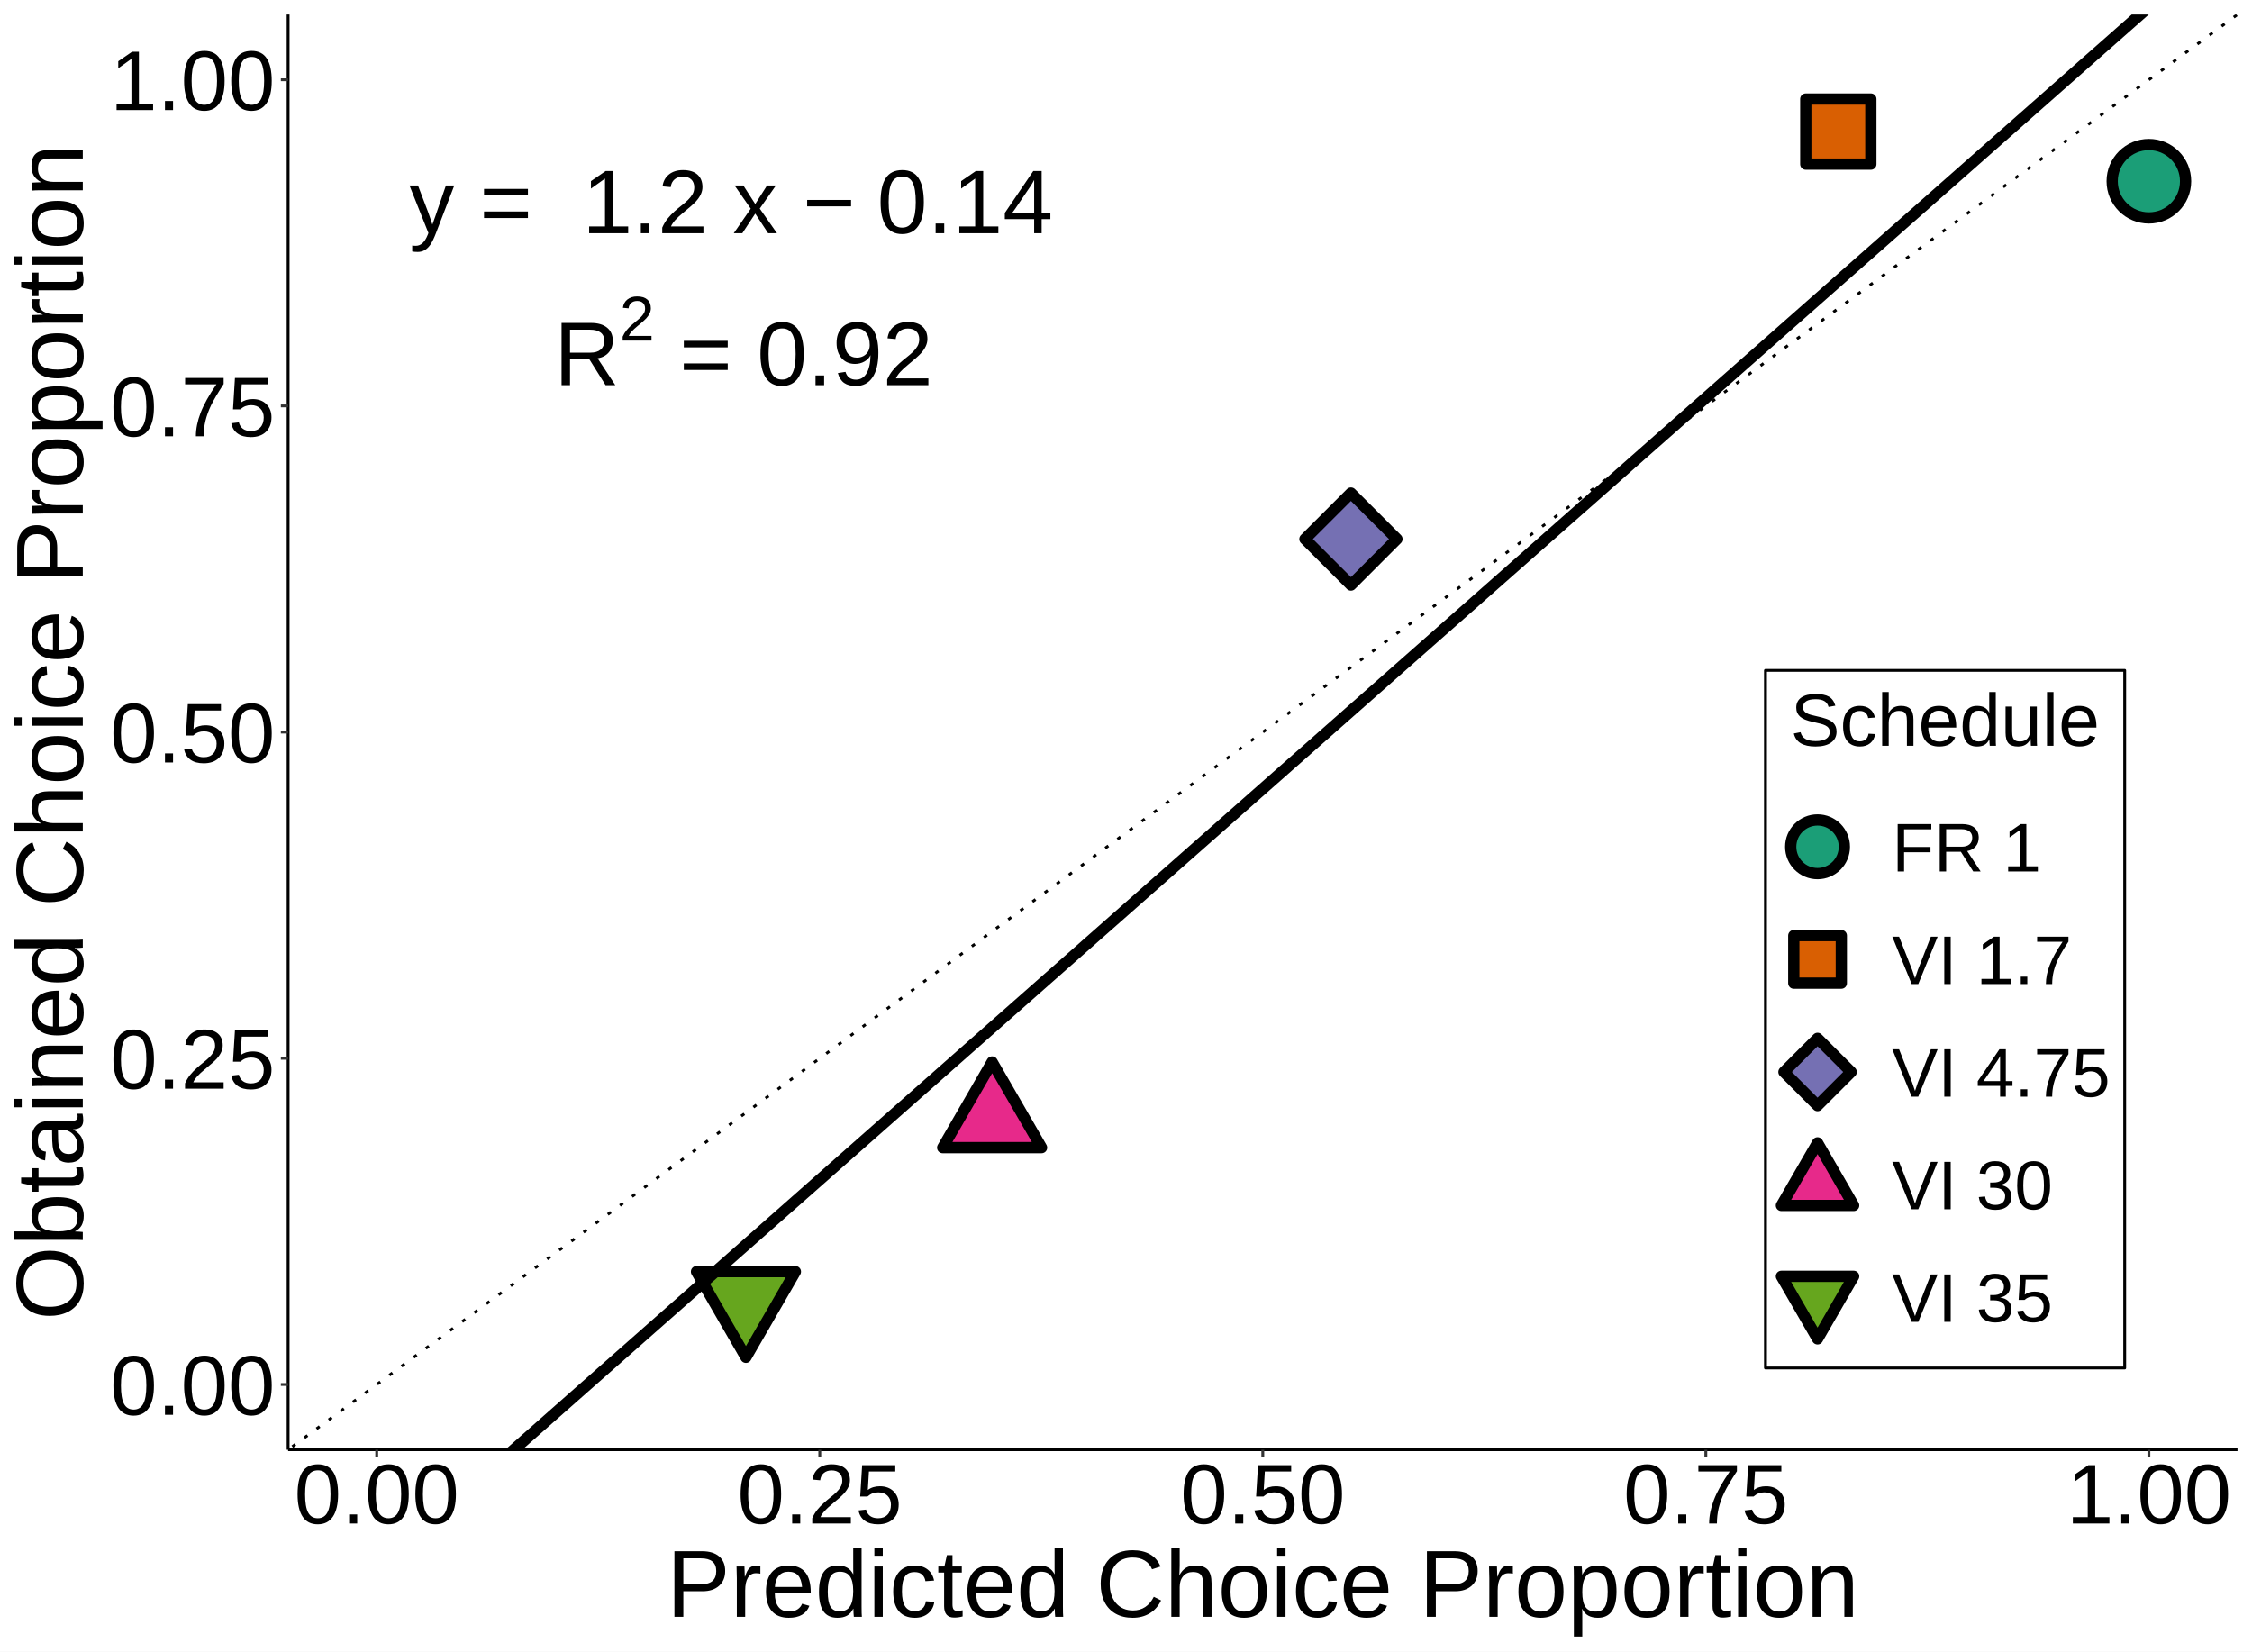
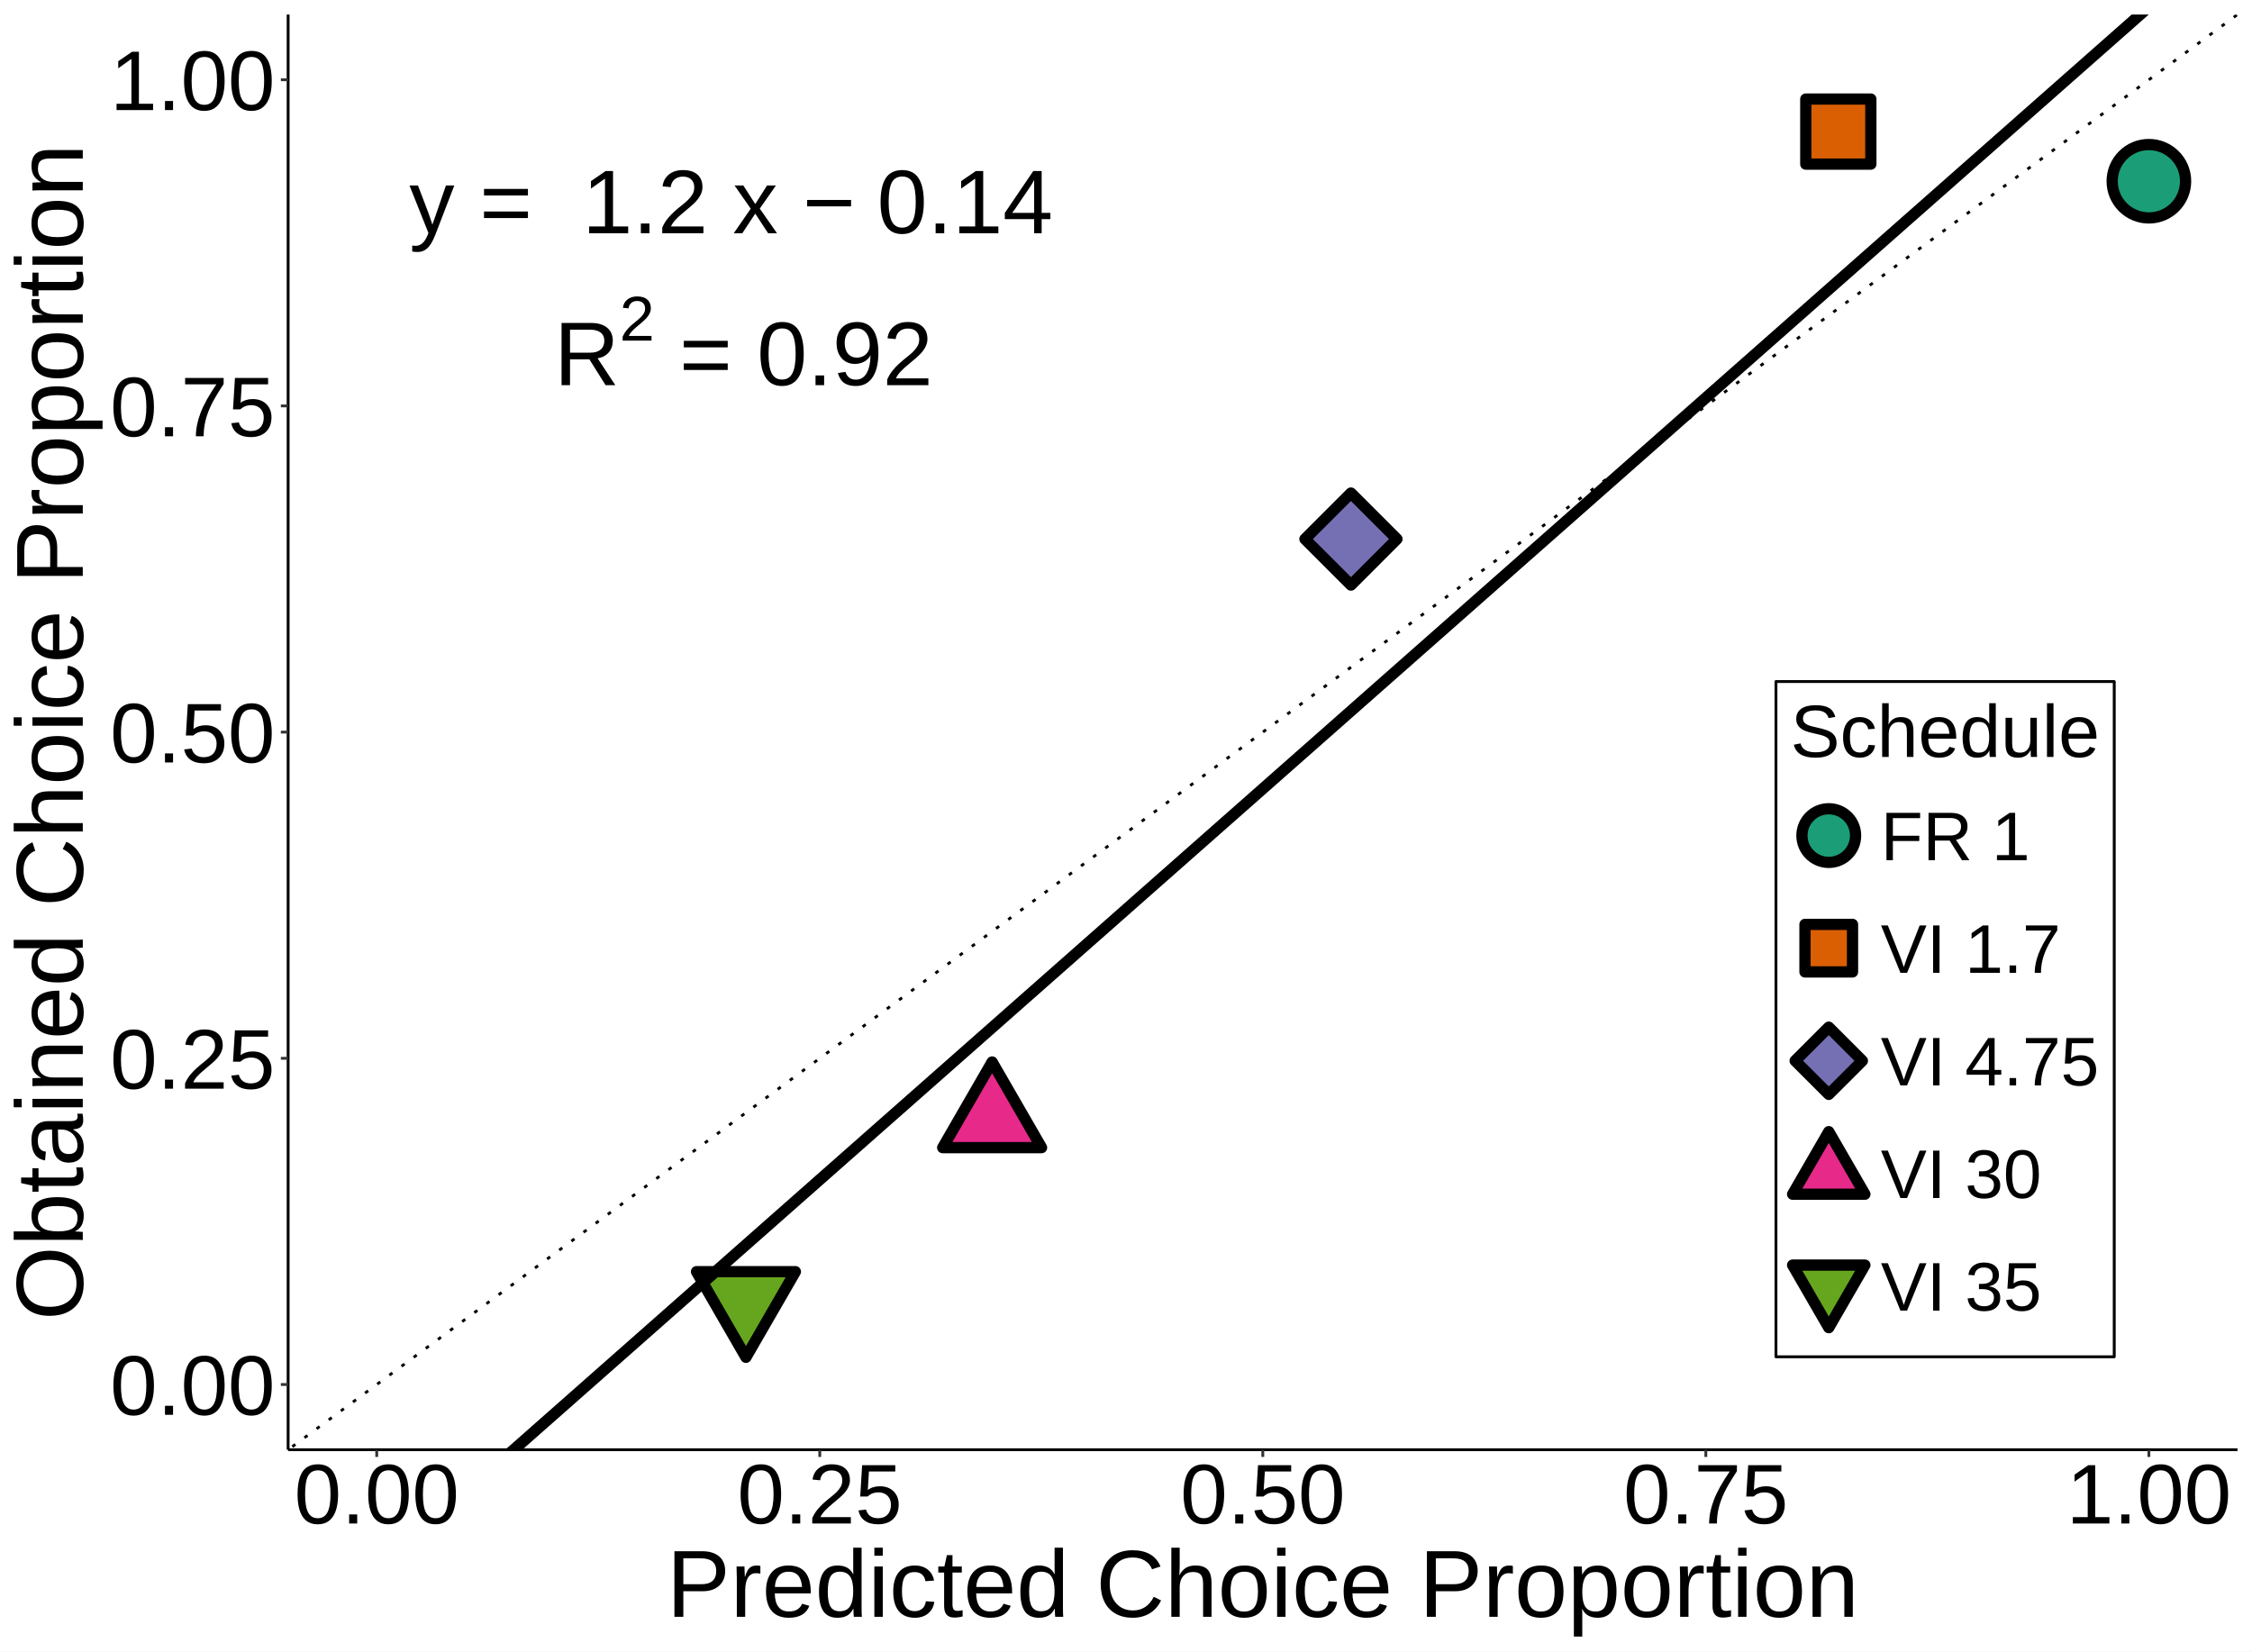
<svg xmlns="http://www.w3.org/2000/svg" class="svglite" width="850.39pt" height="623.62pt" viewBox="0 0 850.39 623.62">
  <defs>
    <style type="text/css">
    .svglite line, .svglite polyline, .svglite polygon, .svglite path, .svglite rect, .svglite circle {
      fill: none;
      stroke: #000000;
      stroke-linecap: round;
      stroke-linejoin: round;
      stroke-miterlimit: 10.00;
    }
    .svglite text {
      white-space: pre;
    }
  </style>
  </defs>
  <rect width="100%" height="100%" style="stroke: none; fill: #FFFFFF;" />
  <defs>
    <clipPath id="cpMC4wMHw4NTAuMzl8MC4wMHw2MjMuNjI=">
      <rect x="0.00" y="0.00" width="850.39" height="623.62" />
    </clipPath>
  </defs>
  <g clip-path="url(#cpMC4wMHw4NTAuMzl8MC4wMHw2MjMuNjI=)">
    <rect x="0.00" y="0.00" width="850.39" height="623.62" style="stroke-width: 1.07; stroke: #FFFFFF; fill: #FFFFFF;" />
  </g>
  <defs>
    <clipPath id="cpMTA4LjgwfDg0NC45MXw1LjQ4fDU0Ny40Ng==">
      <rect x="108.80" y="5.48" width="736.12" height="541.98" />
    </clipPath>
  </defs>
  <g clip-path="url(#cpMTA4LjgwfDg0NC45MXw1LjQ4fDU0Ny40Ng==)">
    <rect x="108.80" y="5.48" width="736.12" height="541.98" style="stroke-width: 1.07; stroke: none; fill: #FFFFFF;" />
    <line x1="-627.32" y1="1089.45" x2="1581.03" y2="-536.51" style="stroke-width: 1.07; stroke-dasharray: 1.42,4.27; stroke-linecap: butt;" />
    <circle cx="811.45" cy="68.44" r="13.86" style="stroke-width: 4.25; fill: #1B9E77;" />
    <rect x="681.89" y="37.41" width="24.57" height="24.57" style="stroke-width: 4.25; fill: #D95F02;" />
    <polygon points="374.64,401.04 393.31,433.38 355.97,433.38 " style="stroke-width: 4.25; fill: #E7298A;" />
    <polygon points="281.68,512.56 300.35,480.22 263.01,480.22 " style="stroke-width: 4.25; fill: #66A61E;" />
    <polygon points="510.14,220.94 527.51,203.56 510.14,186.19 492.76,203.56 " style="stroke-width: 4.25; fill: #7570B3;" />
    <line x1="-627.32" y1="1272.19" x2="1581.03" y2="-676.48" style="stroke-width: 4.27; stroke-linecap: butt;" />
    <text x="154.55" y="88.07" style="font-size: 34.14px; font-family: &quot;Arial&quot;;" textLength="55.97px" lengthAdjust="spacingAndGlyphs">y = </text>
    <text x="210.53" y="88.07" style="font-size: 34.14px; font-family: &quot;Arial&quot;;" textLength="9.35px" lengthAdjust="spacingAndGlyphs"> </text>
    <text x="219.88" y="88.07" style="font-size: 34.14px; font-family: &quot;Arial&quot;;" textLength="47.46px" lengthAdjust="spacingAndGlyphs">1.2</text>
    <text x="267.34" y="88.07" style="font-size: 34.14px; font-family: &quot;Arial&quot;;" textLength="9.35px" lengthAdjust="spacingAndGlyphs"> </text>
    <text x="276.69" y="88.07" style="font-size: 34.14px; font-family: &quot;Arial&quot;;" textLength="17.07px" lengthAdjust="spacingAndGlyphs">x</text>
    <text x="293.76" y="88.07" style="font-size: 34.14px; font-family: &quot;Arial&quot;;" textLength="9.35px" lengthAdjust="spacingAndGlyphs"> </text>
    <text x="303.11" y="88.07" style="font-size: 34.14px; font-family: &quot;Arial&quot;;" textLength="23.34px" lengthAdjust="spacingAndGlyphs">−</text>
    <text x="331.19" y="88.07" style="font-size: 34.14px; font-family: &quot;Arial&quot;;" textLength="66.44px" lengthAdjust="spacingAndGlyphs">0.14</text>
    <text x="199.90" y="145.44" style="font-size: 34.14px; font-family: &quot;Arial&quot;;" textLength="9.35px" lengthAdjust="spacingAndGlyphs"> </text>
    <text x="209.26" y="145.44" style="font-size: 34.14px; font-family: &quot;Arial&quot;;" textLength="24.66px" lengthAdjust="spacingAndGlyphs">R</text>
    <text x="233.92" y="128.63" style="font-size: 23.90px; font-family: &quot;Arial&quot;;" textLength="13.28px" lengthAdjust="spacingAndGlyphs">2</text>
    <text x="247.20" y="145.44" style="font-size: 34.14px; font-family: &quot;Arial&quot;;" textLength="9.35px" lengthAdjust="spacingAndGlyphs"> </text>
    <text x="256.55" y="145.44" style="font-size: 34.14px; font-family: &quot;Arial&quot;;" textLength="19.94px" lengthAdjust="spacingAndGlyphs">=</text>
    <text x="276.49" y="145.44" style="font-size: 34.14px; font-family: &quot;Arial&quot;;" textLength="9.35px" lengthAdjust="spacingAndGlyphs"> </text>
    <text x="285.84" y="145.44" style="font-size: 34.14px; font-family: &quot;Arial&quot;;" textLength="66.44px" lengthAdjust="spacingAndGlyphs">0.92</text>
  </g>
  <g clip-path="url(#cpMC4wMHw4NTAuMzl8MC4wMHw2MjMuNjI=)">
    <polyline points="108.80,547.46 108.80,5.48 " style="stroke-width: 1.07; stroke-linecap: butt;" />
    <text x="103.86" y="534.28" text-anchor="end" style="font-size: 32.00px; font-family: &quot;Arial&quot;;" textLength="62.29px" lengthAdjust="spacingAndGlyphs">0.00</text>
    <text x="103.86" y="411.11" text-anchor="end" style="font-size: 32.00px; font-family: &quot;Arial&quot;;" textLength="62.29px" lengthAdjust="spacingAndGlyphs">0.25</text>
    <text x="103.86" y="287.93" text-anchor="end" style="font-size: 32.00px; font-family: &quot;Arial&quot;;" textLength="62.29px" lengthAdjust="spacingAndGlyphs">0.50</text>
    <text x="103.86" y="164.75" text-anchor="end" style="font-size: 32.00px; font-family: &quot;Arial&quot;;" textLength="62.29px" lengthAdjust="spacingAndGlyphs">0.75</text>
    <text x="103.86" y="41.57" text-anchor="end" style="font-size: 32.00px; font-family: &quot;Arial&quot;;" textLength="62.29px" lengthAdjust="spacingAndGlyphs">1.00</text>
    <polyline points="106.06,522.83 108.80,522.83 " style="stroke-width: 1.07; stroke: #333333; stroke-linecap: butt;" />
    <polyline points="106.06,399.65 108.80,399.65 " style="stroke-width: 1.07; stroke: #333333; stroke-linecap: butt;" />
    <polyline points="106.06,276.47 108.80,276.47 " style="stroke-width: 1.07; stroke: #333333; stroke-linecap: butt;" />
    <polyline points="106.06,153.29 108.80,153.29 " style="stroke-width: 1.07; stroke: #333333; stroke-linecap: butt;" />
    <polyline points="106.06,30.12 108.80,30.12 " style="stroke-width: 1.07; stroke: #333333; stroke-linecap: butt;" />
    <polyline points="108.80,547.46 844.91,547.46 " style="stroke-width: 1.07; stroke-linecap: butt;" />
    <polyline points="142.26,550.20 142.26,547.46 " style="stroke-width: 1.07; stroke: #333333; stroke-linecap: butt;" />
    <polyline points="309.56,550.20 309.56,547.46 " style="stroke-width: 1.07; stroke: #333333; stroke-linecap: butt;" />
    <polyline points="476.85,550.20 476.85,547.46 " style="stroke-width: 1.07; stroke: #333333; stroke-linecap: butt;" />
    <polyline points="644.15,550.20 644.15,547.46 " style="stroke-width: 1.07; stroke: #333333; stroke-linecap: butt;" />
    <polyline points="811.45,550.20 811.45,547.46 " style="stroke-width: 1.07; stroke: #333333; stroke-linecap: butt;" />
    <text x="142.26" y="575.31" text-anchor="middle" style="font-size: 32.00px; font-family: &quot;Arial&quot;;" textLength="62.29px" lengthAdjust="spacingAndGlyphs">0.00</text>
    <text x="309.56" y="575.31" text-anchor="middle" style="font-size: 32.00px; font-family: &quot;Arial&quot;;" textLength="62.29px" lengthAdjust="spacingAndGlyphs">0.25</text>
    <text x="476.85" y="575.31" text-anchor="middle" style="font-size: 32.00px; font-family: &quot;Arial&quot;;" textLength="62.29px" lengthAdjust="spacingAndGlyphs">0.50</text>
    <text x="644.15" y="575.31" text-anchor="middle" style="font-size: 32.00px; font-family: &quot;Arial&quot;;" textLength="62.29px" lengthAdjust="spacingAndGlyphs">0.75</text>
    <text x="811.45" y="575.31" text-anchor="middle" style="font-size: 32.00px; font-family: &quot;Arial&quot;;" textLength="62.29px" lengthAdjust="spacingAndGlyphs">1.00</text>
    <text x="476.85" y="610.56" text-anchor="middle" style="font-size: 36.00px; font-family: &quot;Arial&quot;;" textLength="450.27px" lengthAdjust="spacingAndGlyphs">Predicted Choice Proportion</text>
    <text transform="translate(31.26,276.47) rotate(-90)" text-anchor="middle" style="font-size: 36.00px; font-family: &quot;Arial&quot;;" textLength="444.29px" lengthAdjust="spacingAndGlyphs">Obtained Choice Proportion</text>
-     <rect x="666.68" y="253.15" width="135.64" height="263.45" style="stroke-width: 0.75; fill: #FFFFFF;" />
-     <rect x="666.68" y="253.15" width="135.64" height="263.45" style="stroke-width: 1.07; fill: #FFFFFF;" />
-     <text x="734.50" y="281.62" text-anchor="middle" style="font-size: 28.00px; font-family: &quot;Arial&quot;;" textLength="116.77px" lengthAdjust="spacingAndGlyphs">Schedule</text>
-     <circle cx="686.33" cy="319.77" r="10.13" style="stroke-width: 4.25; fill: #1B9E77;" />
-     <rect x="677.36" y="353.32" width="17.95" height="17.95" style="stroke-width: 4.25; fill: #D95F02;" />
-     <polygon points="686.33,417.51 699.03,404.81 686.33,392.12 673.64,404.81 " style="stroke-width: 4.25; fill: #7570B3;" />
-     <polygon points="686.33,431.58 699.97,455.21 672.69,455.21 " style="stroke-width: 4.25; fill: #E7298A;" />
-     <polygon points="686.33,505.60 699.97,481.98 672.69,481.98 " style="stroke-width: 4.25; fill: #66A61E;" />
-     <text x="714.45" y="329.08" style="font-size: 26.00px; font-family: &quot;Arial&quot;;" textLength="56.34px" lengthAdjust="spacingAndGlyphs">FR 1</text>
-     <text x="714.45" y="371.60" style="font-size: 26.00px; font-family: &quot;Arial&quot;;" textLength="67.92px" lengthAdjust="spacingAndGlyphs">VI 1.7</text>
-     <text x="714.45" y="414.12" style="font-size: 26.00px; font-family: &quot;Arial&quot;;" textLength="82.38px" lengthAdjust="spacingAndGlyphs">VI 4.75</text>
-     <text x="714.45" y="456.64" style="font-size: 26.00px; font-family: &quot;Arial&quot;;" textLength="60.70px" lengthAdjust="spacingAndGlyphs">VI 30</text>
-     <text x="714.45" y="499.16" style="font-size: 26.00px; font-family: &quot;Arial&quot;;" textLength="60.70px" lengthAdjust="spacingAndGlyphs">VI 35</text>
+     <rect x="670.63" y="257.38" width="127.73" height="254.98" style="stroke-width: 0.75; fill: #FFFFFF;" />
+     <rect x="670.63" y="257.38" width="127.73" height="254.98" style="stroke-width: 1.07; fill: #FFFFFF;" />
+     <text x="734.50" y="285.85" text-anchor="middle" style="font-size: 28.00px; font-family: &quot;Arial&quot;;" textLength="116.77px" lengthAdjust="spacingAndGlyphs">Schedule</text>
+     <rect x="676.39" y="294.28" width="28.35" height="42.52" style="stroke-width: 1.07; stroke: none; fill: #FFFFFF;" />
+     <circle cx="690.57" cy="315.54" r="10.13" style="stroke-width: 4.25; fill: #1B9E77;" />
+     <rect x="676.39" y="336.80" width="28.35" height="42.52" style="stroke-width: 1.07; stroke: none; fill: #FFFFFF;" />
+     <rect x="681.59" y="349.08" width="17.95" height="17.95" style="stroke-width: 4.25; fill: #D95F02;" />
+     <rect x="676.39" y="379.32" width="28.35" height="42.52" style="stroke-width: 1.07; stroke: none; fill: #FFFFFF;" />
+     <polygon points="690.57,413.27 703.26,400.58 690.57,387.89 677.87,400.58 " style="stroke-width: 4.25; fill: #7570B3;" />
+     <rect x="676.39" y="421.84" width="28.35" height="42.52" style="stroke-width: 1.07; stroke: none; fill: #FFFFFF;" />
+     <polygon points="690.57,427.35 704.21,450.97 676.92,450.97 " style="stroke-width: 4.25; fill: #E7298A;" />
+     <rect x="676.39" y="464.36" width="28.35" height="42.52" style="stroke-width: 1.07; stroke: none; fill: #FFFFFF;" />
+     <polygon points="690.57,501.37 704.21,477.74 676.92,477.74 " style="stroke-width: 4.25; fill: #66A61E;" />
+     <text x="710.22" y="324.85" style="font-size: 26.00px; font-family: &quot;Arial&quot;;" textLength="56.34px" lengthAdjust="spacingAndGlyphs">FR 1</text>
+     <text x="710.22" y="367.37" style="font-size: 26.00px; font-family: &quot;Arial&quot;;" textLength="67.92px" lengthAdjust="spacingAndGlyphs">VI 1.7</text>
+     <text x="710.22" y="409.89" style="font-size: 26.00px; font-family: &quot;Arial&quot;;" textLength="82.38px" lengthAdjust="spacingAndGlyphs">VI 4.75</text>
+     <text x="710.22" y="452.40" style="font-size: 26.00px; font-family: &quot;Arial&quot;;" textLength="60.70px" lengthAdjust="spacingAndGlyphs">VI 30</text>
+     <text x="710.22" y="494.92" style="font-size: 26.00px; font-family: &quot;Arial&quot;;" textLength="60.70px" lengthAdjust="spacingAndGlyphs">VI 35</text>
  </g>
</svg>
